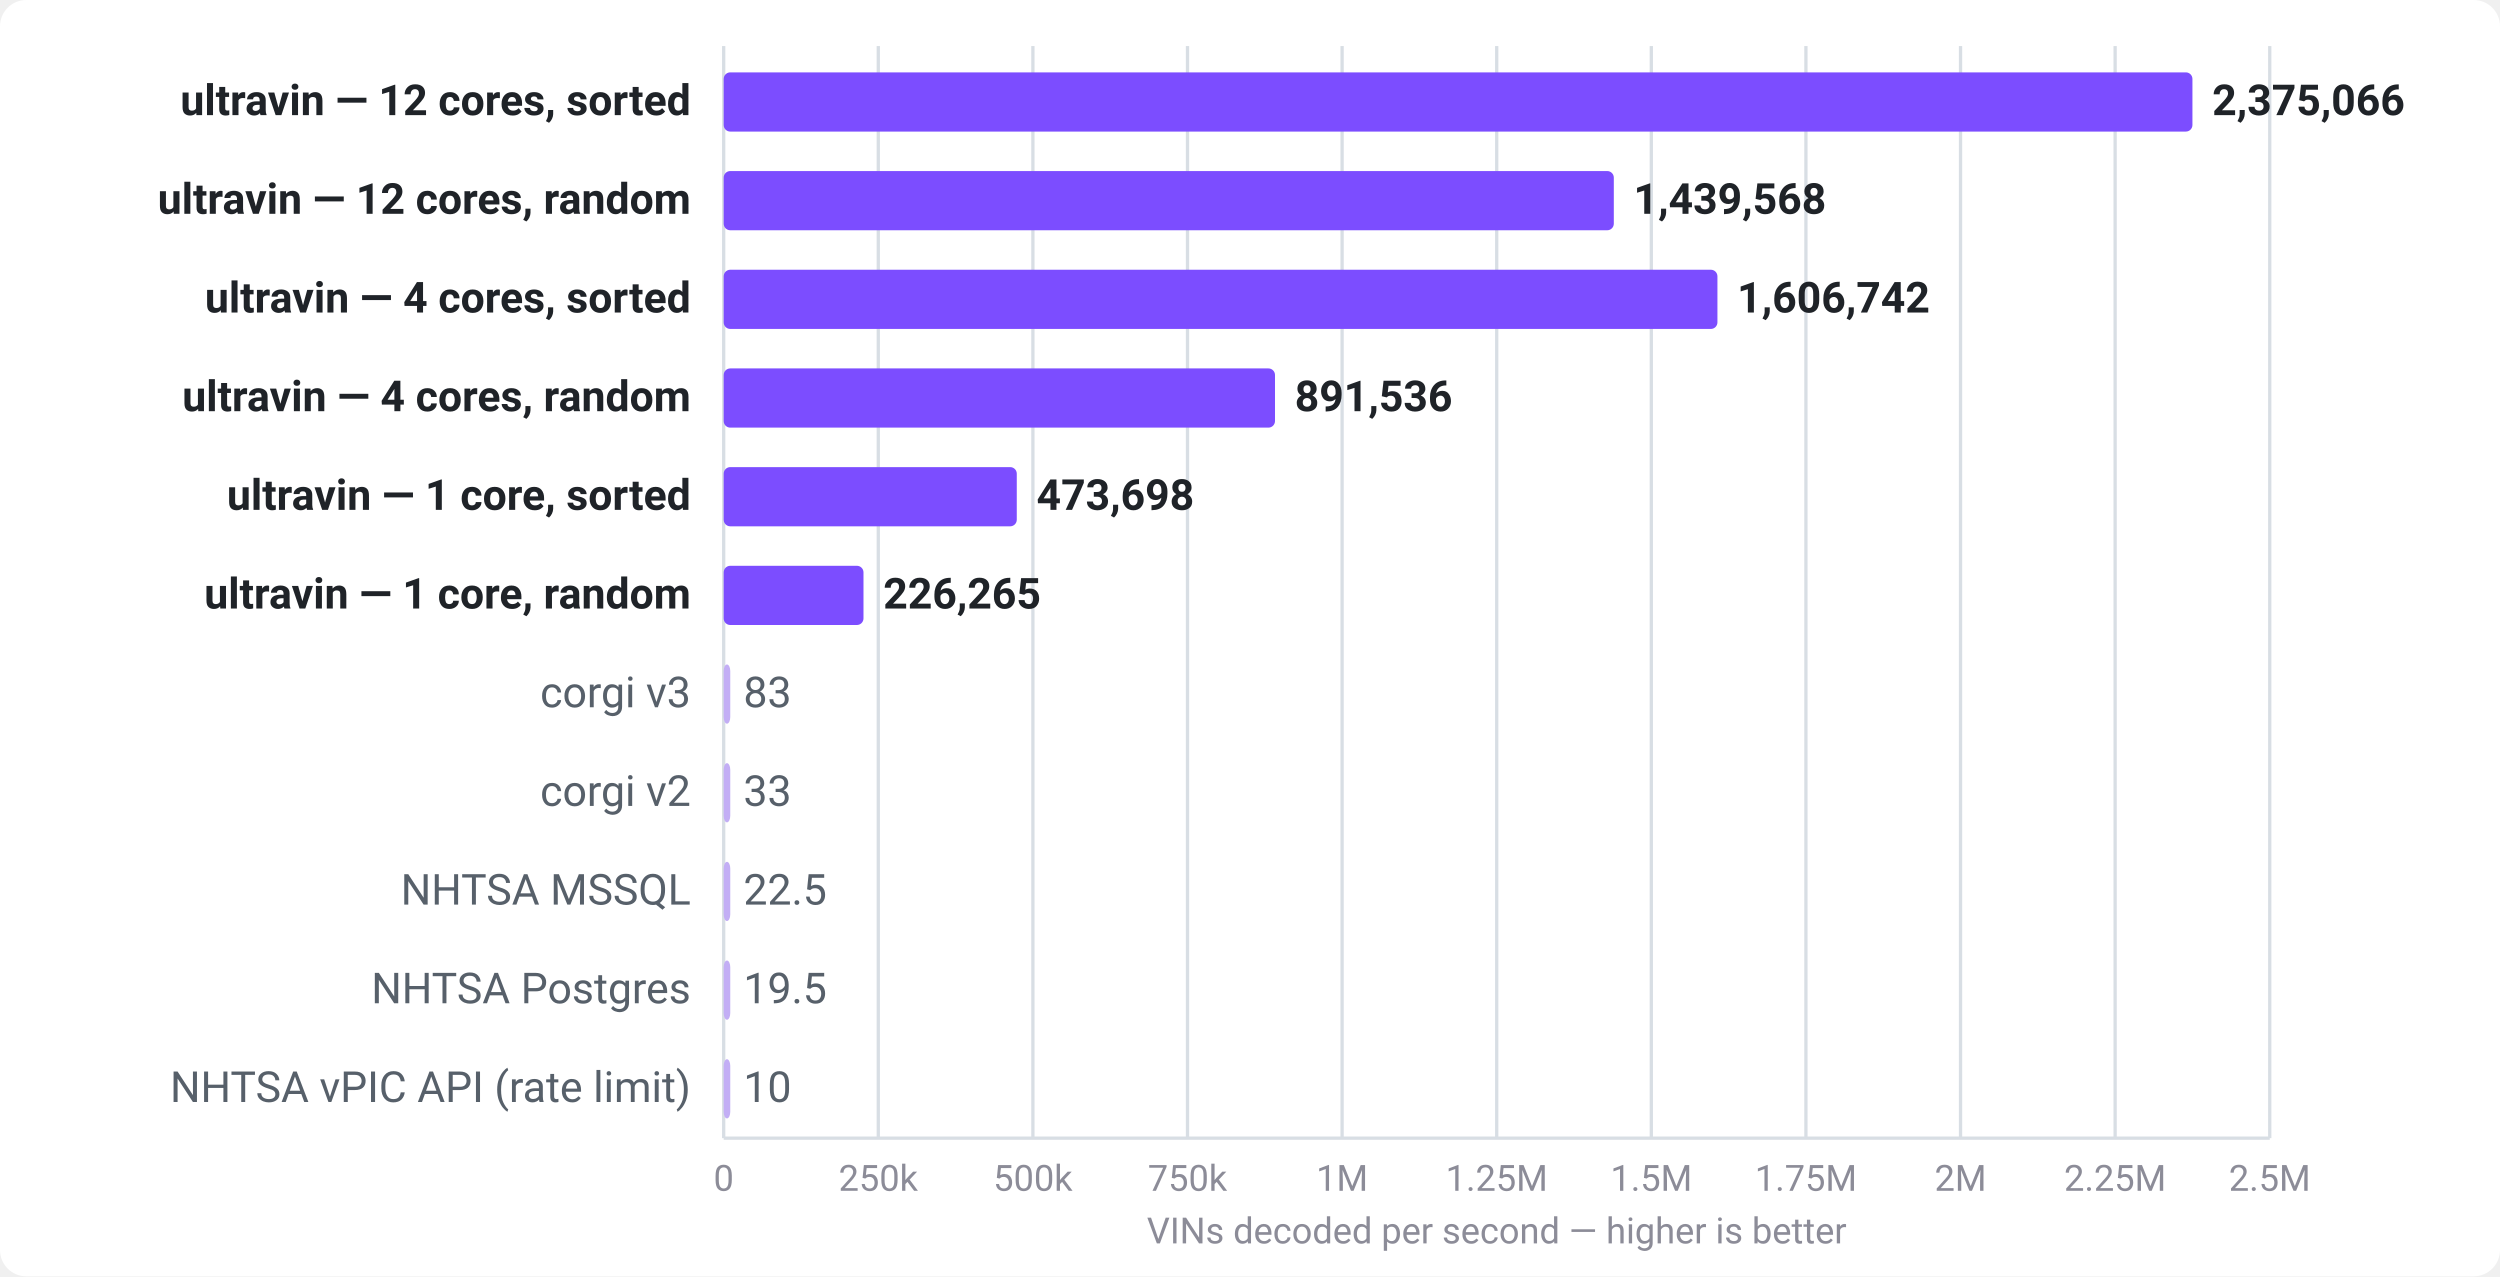
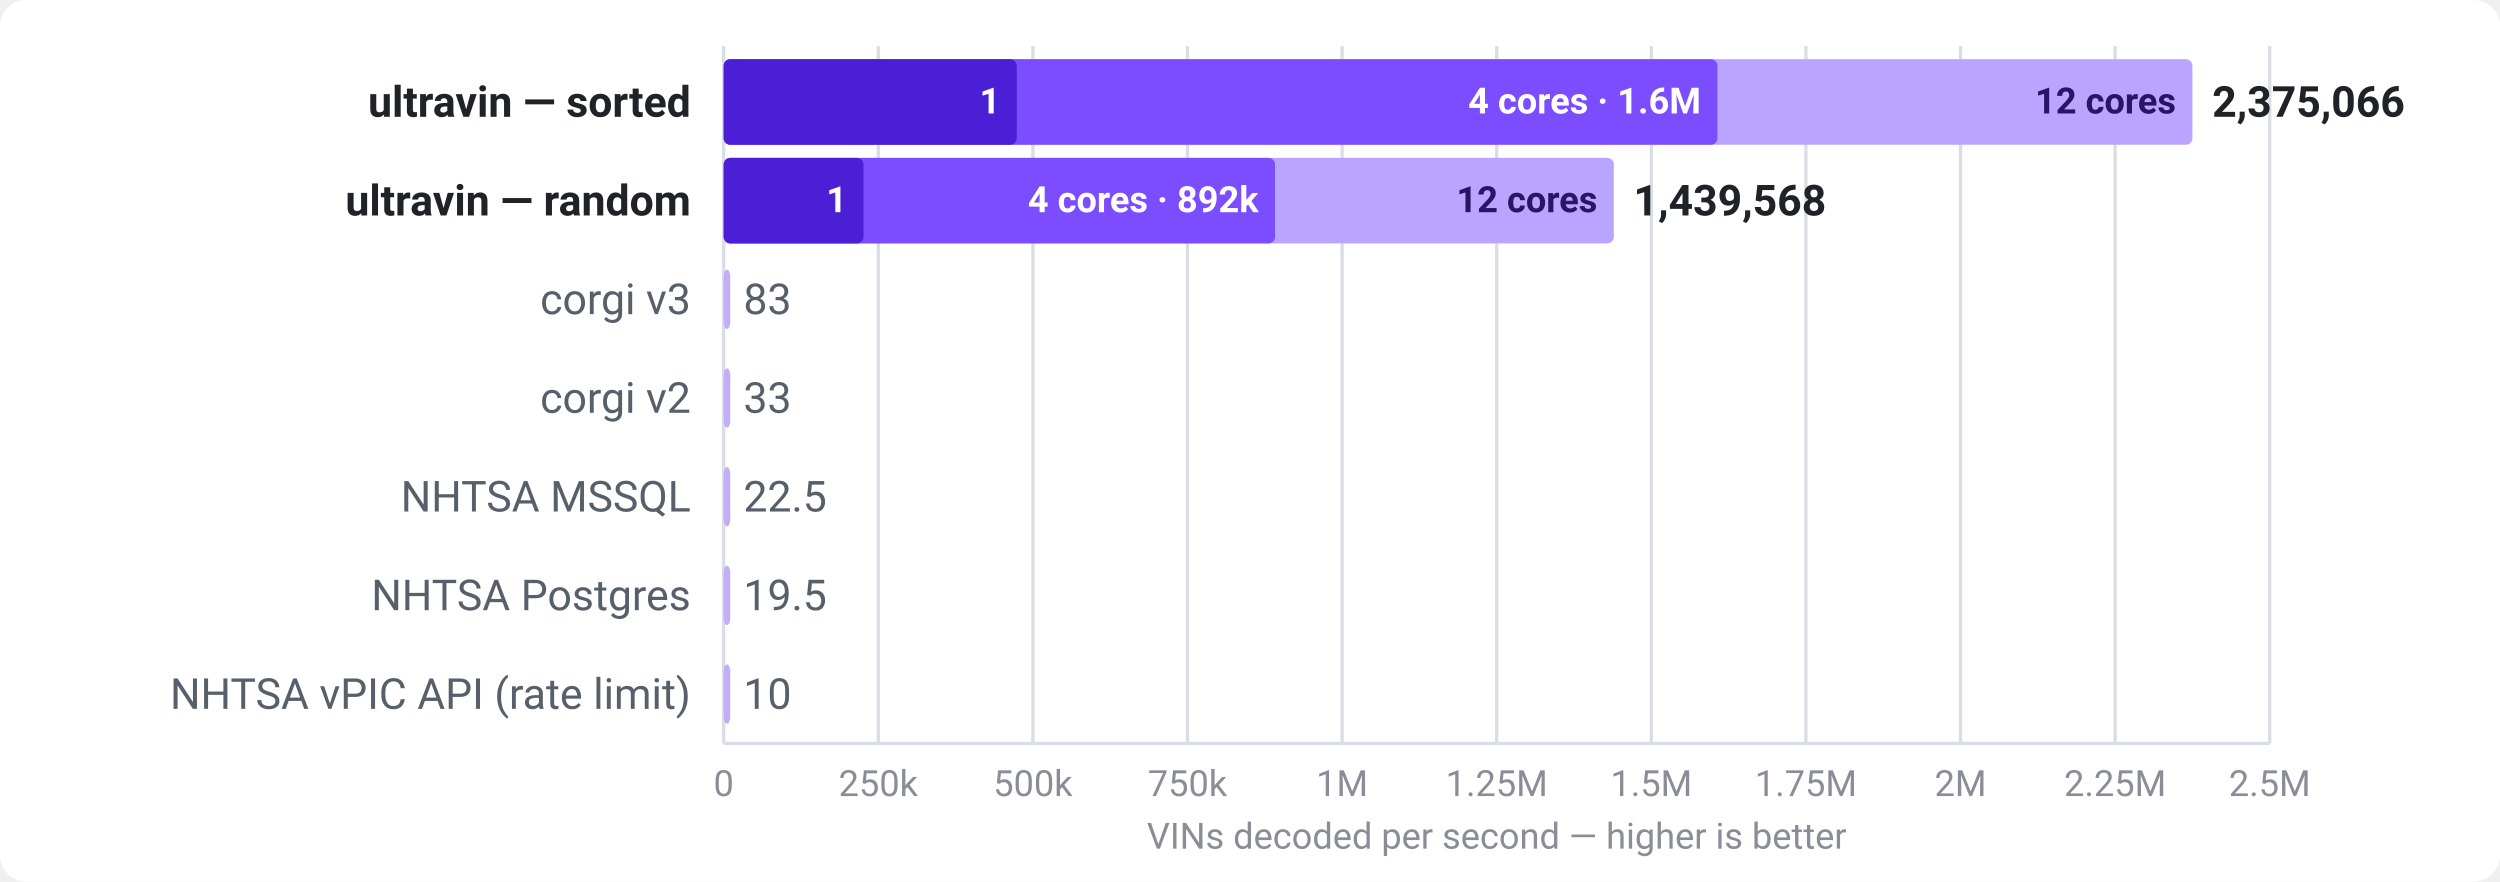
- <svg xmlns="http://www.w3.org/2000/svg" viewBox="0 0 760 388" font-family="-apple-system, BlinkMacSystemFont, 'Segoe UI', Roboto, Helvetica, Arial, sans-serif">
-   <style>.background{fill:#ffffff}.label{fill:#57606a;font-size:13px}.value{fill:#57606a;font-size:13px}.strong{fill:#1f2328;font-weight:700}.axis{fill:#8c8c98;font-size:11px}.grid{stroke:#d8dee4;stroke-width:1}.bar{fill:#c3aef5}.bar-hi{fill:#7c4dff}@media(prefers-color-scheme:dark){.background{fill:#0d1117}.label,.value{fill:#9198a1}.strong{fill:#f0f6fc}.axis{fill:#7d8590}.grid{stroke:#30363d}.bar{fill:#6b5bb0}.bar-hi{fill:#a786ff}}</style>
-   <rect class="background" width="760" height="388" rx="8" />
-   <line class="grid" x1="220.0" y1="14" x2="220.0" y2="346" />
-   <line class="grid" x1="267.0" y1="14" x2="267.0" y2="346" />
-   <line class="grid" x1="314.0" y1="14" x2="314.0" y2="346" />
-   <line class="grid" x1="361.0" y1="14" x2="361.0" y2="346" />
-   <line class="grid" x1="408.0" y1="14" x2="408.0" y2="346" />
-   <line class="grid" x1="455.0" y1="14" x2="455.0" y2="346" />
-   <line class="grid" x1="502.0" y1="14" x2="502.0" y2="346" />
-   <line class="grid" x1="549.0" y1="14" x2="549.0" y2="346" />
-   <line class="grid" x1="596.0" y1="14" x2="596.0" y2="346" />
-   <line class="grid" x1="643.0" y1="14" x2="643.0" y2="346" />
-   <line class="grid" x1="690.0" y1="14" x2="690.0" y2="346" />
-   <text class="label strong" x="210" y="35.0" text-anchor="end">ultravin — 12 cores, sorted</text>
-   <rect class="bar-hi" x="220" y="22.0" width="446.5" height="18" rx="2" />
-   <text class="value strong" x="672.5" y="35.0">2,375,066</text>
-   <text class="label strong" x="210" y="65.0" text-anchor="end">ultravin — 12 cores, random</text>
-   <rect class="bar-hi" x="220" y="52.0" width="270.6" height="18" rx="2" />
-   <text class="value strong" x="496.6" y="65.0">1,439,568</text>
-   <text class="label strong" x="210" y="95.0" text-anchor="end">ultravin — 4 cores, sorted</text>
-   <rect class="bar-hi" x="220" y="82.0" width="302.1" height="18" rx="2" />
-   <text class="value strong" x="528.1" y="95.0">1,606,742</text>
-   <text class="label strong" x="210" y="125.0" text-anchor="end">ultravin — 4 cores, random</text>
-   <rect class="bar-hi" x="220" y="112.0" width="167.6" height="18" rx="2" />
-   <text class="value strong" x="393.6" y="125.0">891,536</text>
-   <text class="label strong" x="210" y="155.0" text-anchor="end">ultravin — 1 core, sorted</text>
-   <rect class="bar-hi" x="220" y="142.0" width="89.1" height="18" rx="2" />
-   <text class="value strong" x="315.1" y="155.0">473,698</text>
-   <text class="label strong" x="210" y="185.0" text-anchor="end">ultravin — 1 core, random</text>
-   <rect class="bar-hi" x="220" y="172.0" width="42.5" height="18" rx="2" />
-   <text class="value strong" x="268.5" y="185.0">226,265</text>
-   <text class="label" x="210" y="215.0" text-anchor="end">corgi v3</text>
+ <svg xmlns="http://www.w3.org/2000/svg" viewBox="0 0 760 268" font-family="-apple-system, BlinkMacSystemFont, 'Segoe UI', Roboto, Helvetica, Arial, sans-serif">
+   <style>.background{fill:#ffffff}.label{fill:#57606a;font-size:13px}.value{fill:#57606a;font-size:13px}.strong{fill:#1f2328;font-weight:700}.axis{fill:#8c8c98;font-size:11px}.grid{stroke:#d8dee4;stroke-width:1}.bar{fill:#c3aef5}.bar-hi{fill:#7c4dff}.s0{fill:#4a1fd6}.s1{fill:#7c4dff}.s2{fill:#b9a4ff}.s3{fill:#ddd3ff}.on{fill:#ffffff;font-size:11px;font-weight:600}.on2,.on3{fill:#2a1466}@media(prefers-color-scheme:dark){.background{fill:#0d1117}.label,.value{fill:#9198a1}.strong{fill:#f0f6fc}.axis{fill:#7d8590}.grid{stroke:#30363d}.bar{fill:#6b5bb0}.bar-hi{fill:#a786ff}.s0{fill:#5b33e0}.s1{fill:#8a63ff}.s2{fill:#b9a4ff}.s3{fill:#ddd3ff}}</style>
+   <rect class="background" width="760" height="268" rx="8" />
+   <line class="grid" x1="220.0" y1="14" x2="220.0" y2="226" />
+   <line class="grid" x1="267.0" y1="14" x2="267.0" y2="226" />
+   <line class="grid" x1="314.0" y1="14" x2="314.0" y2="226" />
+   <line class="grid" x1="361.0" y1="14" x2="361.0" y2="226" />
+   <line class="grid" x1="408.0" y1="14" x2="408.0" y2="226" />
+   <line class="grid" x1="455.0" y1="14" x2="455.0" y2="226" />
+   <line class="grid" x1="502.0" y1="14" x2="502.0" y2="226" />
+   <line class="grid" x1="549.0" y1="14" x2="549.0" y2="226" />
+   <line class="grid" x1="596.0" y1="14" x2="596.0" y2="226" />
+   <line class="grid" x1="643.0" y1="14" x2="643.0" y2="226" />
+   <line class="grid" x1="690.0" y1="14" x2="690.0" y2="226" />
+   <text class="label strong" x="210" y="35.5" text-anchor="end">ultravin — sorted</text>
+   <rect class="s2" x="220" y="18.0" width="446.5" height="26" rx="2" />
+   <text class="on on2" x="661.5" y="34.5" text-anchor="end">12 cores</text>
+   <rect class="s1" x="220" y="18.0" width="302.1" height="26" rx="2" />
+   <text class="on on1" x="517.1" y="34.5" text-anchor="end">4 cores · 1.6M</text>
+   <rect class="s0" x="220" y="18.0" width="89.1" height="26" rx="2" />
+   <text class="on on0" x="304.1" y="34.5" text-anchor="end">1</text>
+   <text class="value strong" x="672.5" y="35.5">2,375,066</text>
+   <text class="label strong" x="210" y="65.5" text-anchor="end">ultravin — random</text>
+   <rect class="s2" x="220" y="48.0" width="270.6" height="26" rx="2" />
+   <text class="on on2" x="485.6" y="64.5" text-anchor="end">12 cores</text>
+   <rect class="s1" x="220" y="48.0" width="167.6" height="26" rx="2" />
+   <text class="on on1" x="382.6" y="64.5" text-anchor="end">4 cores · 892k</text>
+   <rect class="s0" x="220" y="48.0" width="42.5" height="26" rx="2" />
+   <text class="on on0" x="257.5" y="64.5" text-anchor="end">1</text>
+   <text class="value strong" x="496.6" y="65.5">1,439,568</text>
+   <text class="label" x="210" y="95.5" text-anchor="end">corgi v3</text>
+   <rect class="bar" x="220" y="82.0" width="2.0" height="18" rx="2" />
+   <text class="value" x="226.0" y="95.5">83</text>
+   <text class="label" x="210" y="125.5" text-anchor="end">corgi v2</text>
+   <rect class="bar" x="220" y="112.0" width="2.0" height="18" rx="2" />
+   <text class="value" x="226.0" y="125.5">33</text>
+   <text class="label" x="210" y="155.5" text-anchor="end">NHTSA MSSQL</text>
+   <rect class="bar" x="220" y="142.0" width="2.0" height="18" rx="2" />
+   <text class="value" x="226.0" y="155.5">22.5</text>
+   <text class="label" x="210" y="185.5" text-anchor="end">NHTSA Postgres</text>
+   <rect class="bar" x="220" y="172.0" width="2.0" height="18" rx="2" />
+   <text class="value" x="226.0" y="185.5">19.5</text>
+   <text class="label" x="210" y="215.5" text-anchor="end">NHTSA vPIC API (rate limit)</text>
  <rect class="bar" x="220" y="202.0" width="2.0" height="18" rx="2" />
-   <text class="value" x="226.0" y="215.0">83</text>
-   <text class="label" x="210" y="245.0" text-anchor="end">corgi v2</text>
-   <rect class="bar" x="220" y="232.0" width="2.0" height="18" rx="2" />
-   <text class="value" x="226.0" y="245.0">33</text>
-   <text class="label" x="210" y="275.0" text-anchor="end">NHTSA MSSQL</text>
-   <rect class="bar" x="220" y="262.0" width="2.0" height="18" rx="2" />
-   <text class="value" x="226.0" y="275.0">22.5</text>
-   <text class="label" x="210" y="305.0" text-anchor="end">NHTSA Postgres</text>
-   <rect class="bar" x="220" y="292.0" width="2.0" height="18" rx="2" />
-   <text class="value" x="226.0" y="305.0">19.5</text>
-   <text class="label" x="210" y="335.0" text-anchor="end">NHTSA vPIC API (rate limit)</text>
-   <rect class="bar" x="220" y="322.0" width="2.0" height="18" rx="2" />
-   <text class="value" x="226.0" y="335.0">10</text>
-   <line class="grid" x1="220" y1="346" x2="690" y2="346" />
-   <text class="axis" x="220.0" y="362" text-anchor="middle">0</text>
-   <text class="axis" x="267.0" y="362" text-anchor="middle">250k</text>
-   <text class="axis" x="314.0" y="362" text-anchor="middle">500k</text>
-   <text class="axis" x="361.0" y="362" text-anchor="middle">750k</text>
-   <text class="axis" x="408.0" y="362" text-anchor="middle">1M</text>
-   <text class="axis" x="455.0" y="362" text-anchor="middle">1.25M</text>
-   <text class="axis" x="502.0" y="362" text-anchor="middle">1.5M</text>
-   <text class="axis" x="549.0" y="362" text-anchor="middle">1.75M</text>
-   <text class="axis" x="596.0" y="362" text-anchor="middle">2M</text>
-   <text class="axis" x="643.0" y="362" text-anchor="middle">2.25M</text>
-   <text class="axis" x="690.0" y="362" text-anchor="middle">2.5M</text>
-   <text class="axis" x="455.0" y="378" text-anchor="middle">VINs decoded per second — higher is better</text>
+   <text class="value" x="226.0" y="215.5">10</text>
+   <line class="grid" x1="220" y1="226" x2="690" y2="226" />
+   <text class="axis" x="220.0" y="242" text-anchor="middle">0</text>
+   <text class="axis" x="267.0" y="242" text-anchor="middle">250k</text>
+   <text class="axis" x="314.0" y="242" text-anchor="middle">500k</text>
+   <text class="axis" x="361.0" y="242" text-anchor="middle">750k</text>
+   <text class="axis" x="408.0" y="242" text-anchor="middle">1M</text>
+   <text class="axis" x="455.0" y="242" text-anchor="middle">1.25M</text>
+   <text class="axis" x="502.0" y="242" text-anchor="middle">1.5M</text>
+   <text class="axis" x="549.0" y="242" text-anchor="middle">1.75M</text>
+   <text class="axis" x="596.0" y="242" text-anchor="middle">2M</text>
+   <text class="axis" x="643.0" y="242" text-anchor="middle">2.25M</text>
+   <text class="axis" x="690.0" y="242" text-anchor="middle">2.5M</text>
+   <text class="axis" x="455.0" y="258" text-anchor="middle">VINs decoded per second — higher is better</text>
</svg>
